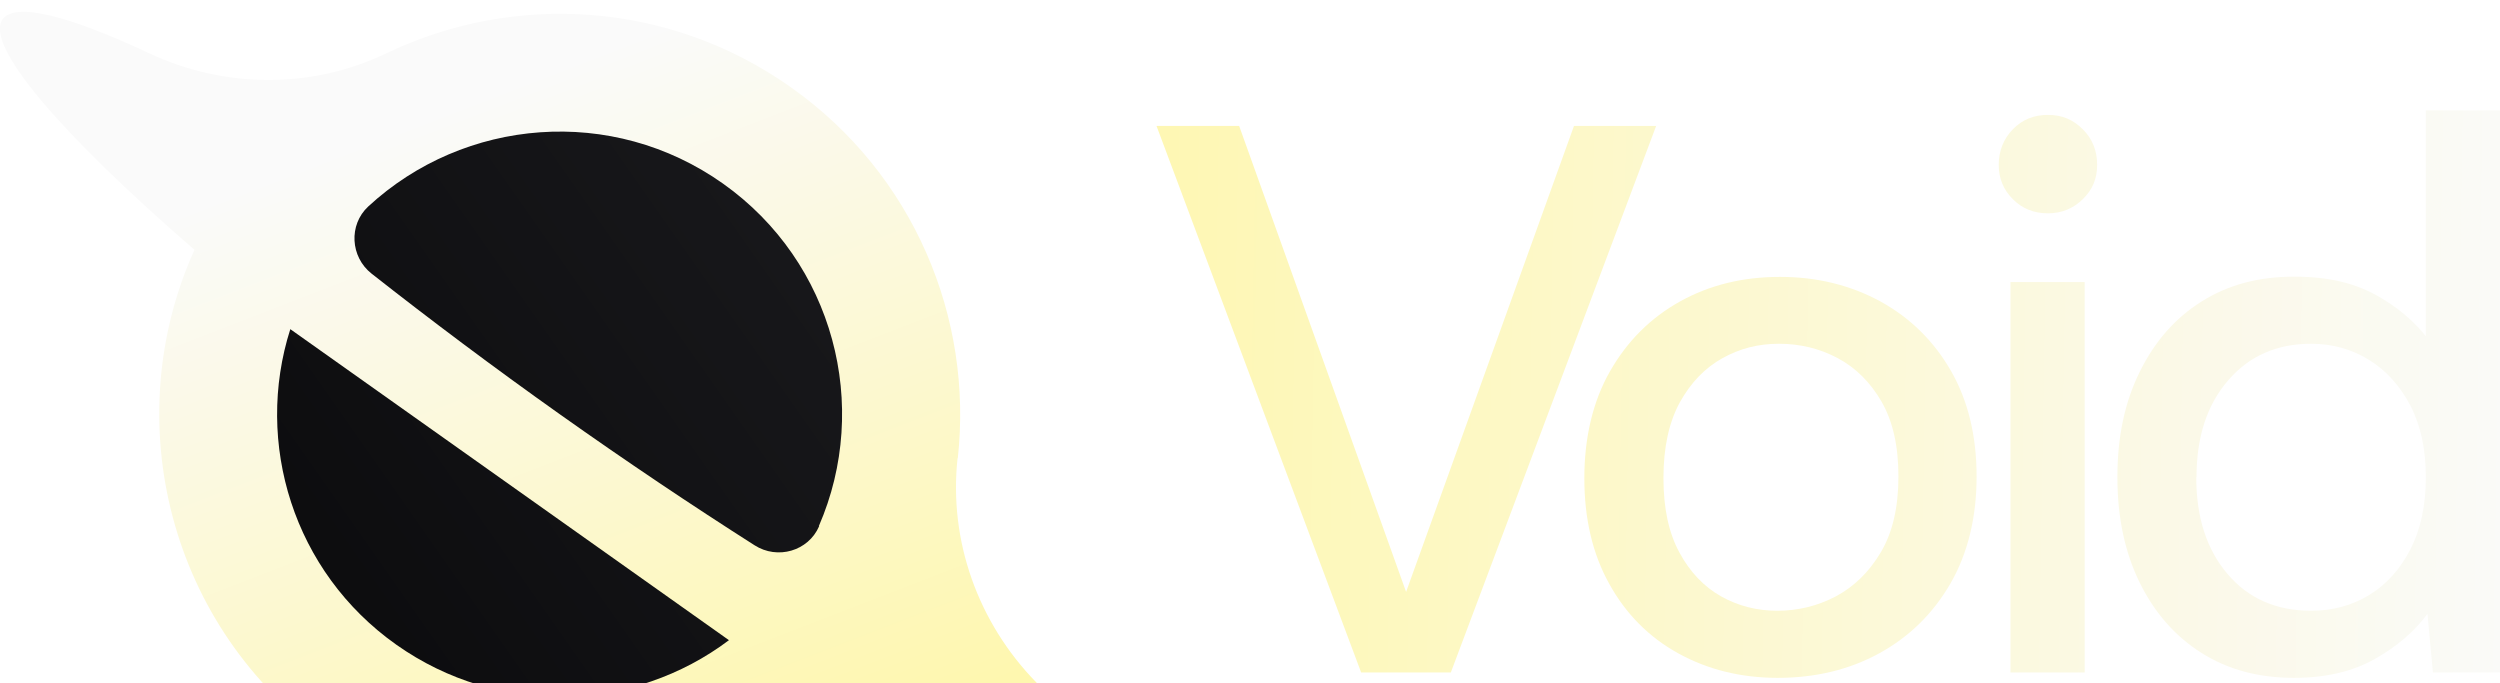
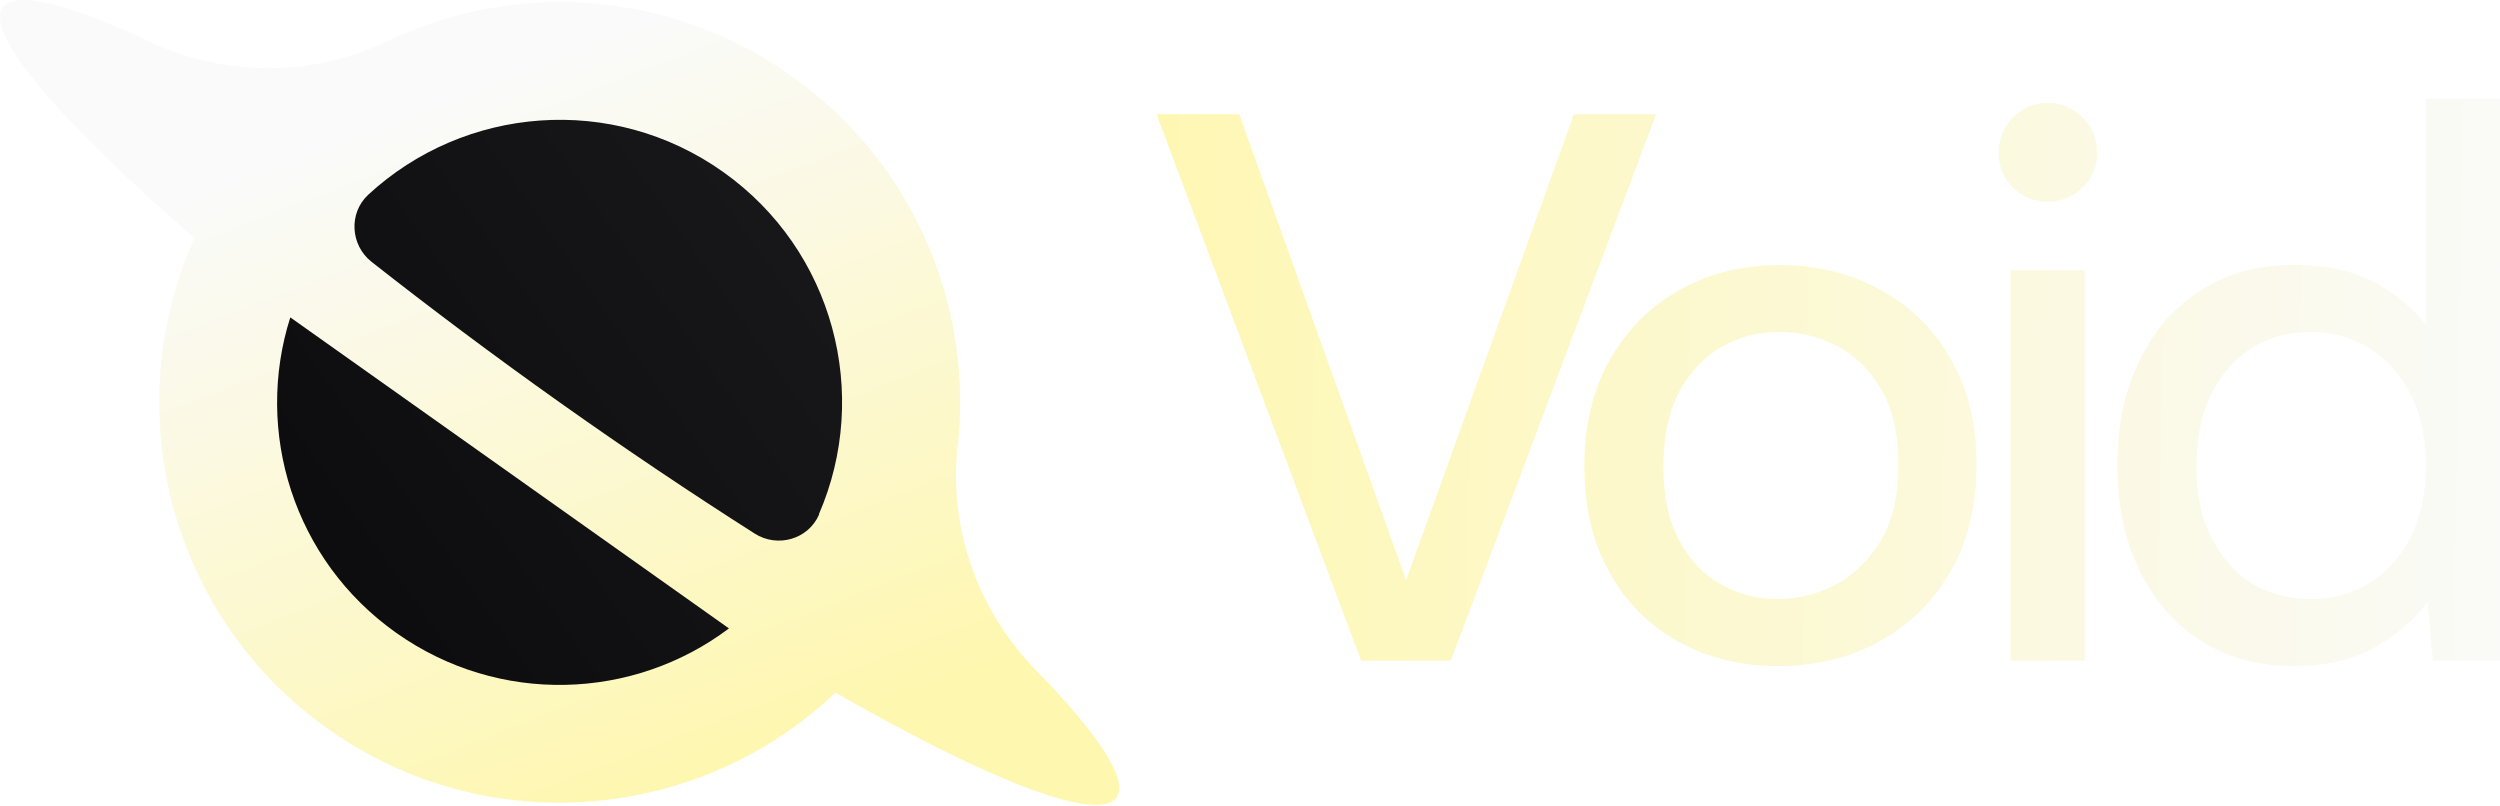
- <svg xmlns="http://www.w3.org/2000/svg" xmlns:xlink="http://www.w3.org/1999/xlink" id="Icons" version="1.1" viewBox="0 -0.5 106.18 29">
+ <svg xmlns="http://www.w3.org/2000/svg" xmlns:xlink="http://www.w3.org/1999/xlink" id="Icons" version="1.1" viewBox="0 0 106.18 34.19">
  <defs>
    <style>
      .st0 {
        fill: url(#Gradiente_sem_nome_602);
      }

      .st1 {
        fill: url(#Gradiente_sem_nome_9);
      }

      .st2 {
        fill: url(#Gradiente_sem_nome_341);
      }

      .st3 {
        fill: url(#Gradiente_sem_nome_732);
      }

      .st4 {
        fill: url(#Gradiente_sem_nome_601);
      }

      .st5 {
        fill: url(#Gradiente_sem_nome_345);
      }

      .st6 {
        fill: url(#Gradiente_sem_nome_342);
      }

      .st7 {
        fill: url(#Gradiente_sem_nome_344);
      }

      .st8 {
        fill: url(#Gradiente_sem_nome_73);
      }

      .st9 {
        fill: url(#Gradiente_sem_nome_34);
      }

      .st10 {
        fill: url(#Gradiente_sem_nome_731);
      }

      .st11 {
        fill: url(#Gradiente_sem_nome_346);
      }

      .st12 {
        fill: url(#Gradiente_sem_nome_60);
      }

      .st13 {
        fill: url(#Gradiente_sem_nome_343);
      }

      .st14 {
        display: none;
      }

      .st15 {
        fill: url(#Gradiente_sem_nome_734);
      }

      .st16 {
        fill: url(#Gradiente_sem_nome_733);
      }
    </style>
    <linearGradient id="Gradiente_sem_nome_34" data-name="Gradiente sem nome 34" x1="6.47" y1="76.39" x2="39.92" y2="59.04" gradientUnits="userSpaceOnUse">
      <stop offset="0" stop-color="#18181b" />
      <stop offset="1" stop-color="#09090b" />
    </linearGradient>
    <linearGradient id="Gradiente_sem_nome_341" data-name="Gradiente sem nome 34" x1="5.62" y1="74.76" x2="39.08" y2="57.41" xlink:href="#Gradiente_sem_nome_34" />
    <linearGradient id="Gradiente_sem_nome_60" data-name="Gradiente sem nome 60" x1="27.55" y1="47.87" x2="16.07" y2="80.02" gradientTransform="translate(41.2 3.32) rotate(35.34)" gradientUnits="userSpaceOnUse">
      <stop offset="0" stop-color="#fef7af" />
      <stop offset="1" stop-color="#fafafa" />
    </linearGradient>
    <linearGradient id="Gradiente_sem_nome_601" data-name="Gradiente sem nome 60" x1="25.67" y1="47.2" x2="14.19" y2="79.35" xlink:href="#Gradiente_sem_nome_60" />
    <linearGradient id="Gradiente_sem_nome_342" data-name="Gradiente sem nome 34" x1="109.21" y1="48.49" x2="49.47" y2="66.49" xlink:href="#Gradiente_sem_nome_34" />
    <linearGradient id="Gradiente_sem_nome_343" data-name="Gradiente sem nome 34" x1="111.81" y1="57.11" x2="52.07" y2="75.11" xlink:href="#Gradiente_sem_nome_34" />
    <linearGradient id="Gradiente_sem_nome_344" data-name="Gradiente sem nome 34" x1="111.83" y1="57.18" x2="52.09" y2="75.18" xlink:href="#Gradiente_sem_nome_34" />
    <linearGradient id="Gradiente_sem_nome_345" data-name="Gradiente sem nome 34" x1="113.22" y1="61.79" x2="53.48" y2="79.79" xlink:href="#Gradiente_sem_nome_34" />
    <linearGradient id="Gradiente_sem_nome_602" data-name="Gradiente sem nome 60" x1="5.28" y1="35.26" x2="-20.61" y2="18.11" xlink:href="#Gradiente_sem_nome_60" />
    <linearGradient id="Gradiente_sem_nome_73" data-name="Gradiente sem nome 73" x1="8.36" y1="30.62" x2="-17.53" y2="13.46" gradientTransform="translate(41.2 3.32) rotate(35.34)" gradientUnits="userSpaceOnUse">
      <stop offset="0" stop-color="#fef7af" />
      <stop offset="1" stop-color="#fafafa" />
    </linearGradient>
    <linearGradient id="Gradiente_sem_nome_346" data-name="Gradiente sem nome 34" x1="-.37" y1="8.5" x2="-11.85" y2="40.66" gradientTransform="translate(41.2 3.32) rotate(35.34)" xlink:href="#Gradiente_sem_nome_34" />
    <linearGradient id="Gradiente_sem_nome_9" data-name="Gradiente sem nome 9" x1="-2.25" y1="7.83" x2="-13.72" y2="39.98" gradientTransform="translate(41.2 3.32) rotate(35.34)" gradientUnits="userSpaceOnUse">
      <stop offset="0" stop-color="#18181b" />
      <stop offset="1" stop-color="#09090b" />
    </linearGradient>
    <linearGradient id="Gradiente_sem_nome_731" data-name="Gradiente sem nome 73" x1="45.29" y1="16.14" x2="108.16" y2="17.19" gradientTransform="matrix(1,0,0,1,0,0)" xlink:href="#Gradiente_sem_nome_73" />
    <linearGradient id="Gradiente_sem_nome_732" data-name="Gradiente sem nome 73" x1="45.23" y1="19.27" x2="108.1" y2="20.31" gradientTransform="matrix(1,0,0,1,0,0)" xlink:href="#Gradiente_sem_nome_73" />
    <linearGradient id="Gradiente_sem_nome_733" data-name="Gradiente sem nome 73" x1="45.3" y1="15.54" x2="108.17" y2="16.59" gradientTransform="matrix(1,0,0,1,0,0)" xlink:href="#Gradiente_sem_nome_73" />
    <linearGradient id="Gradiente_sem_nome_734" data-name="Gradiente sem nome 73" x1="45.3" y1="15.3" x2="108.17" y2="16.34" gradientTransform="matrix(1,0,0,1,0,0)" xlink:href="#Gradiente_sem_nome_73" />
  </defs>
  <g class="st14">
    <g>
      <g>
        <path class="st9" d="M8.26,58.37c-3.28,7.26-1.07,16.07,5.67,20.85s15.79,3.95,21.56-1.55l-27.23-19.31Z" />
        <path class="st2" d="M40.67,67.22c-.38,3.51.87,6.99,3.34,9.52,2.63,2.69,3.94,4.65,3.41,5.39-.78,1.1-5.44-.73-11.93-4.45-4.12-2.35-8.96-5.46-14.04-9.06-5.07-3.6-9.61-7.14-13.19-10.25C2.6,53.47-.67,49.68.11,48.58c.53-.74,2.8-.15,6.21,1.44,3.2,1.5,6.9,1.53,10.09,0,5.39-2.58,11.97-2.24,17.19,1.46s7.72,9.8,7.07,15.74Z" />
      </g>
      <g>
        <path class="st12" d="M12.33,61.74c-1.54,4.83.13,10.31,4.5,13.4s10.08,2.86,14.13-.19l-18.63-13.21Z" />
        <path class="st4" d="M34.79,70.11c-.46,1.06-1.77,1.43-2.74.81-2.67-1.7-5.46-3.57-8.28-5.57s-5.51-4.02-7.99-5.97c-.9-.71-.98-2.07-.14-2.85,4.08-3.77,10.36-4.31,15.07-.97,4.71,3.34,6.28,9.45,4.07,14.54Z" />
      </g>
    </g>
    <g>
      <path class="st6" d="M66.86,53.11h3.48l-8.72,23.21h-3.81l-8.69-23.21h3.51l7.09,19.79,7.13-19.79Z" />
      <path class="st13" d="M75.51,76.55c-1.57,0-2.98-.35-4.23-1.04s-2.23-1.68-2.93-2.95c-.71-1.27-1.06-2.77-1.06-4.49s.36-3.26,1.09-4.54c.73-1.28,1.72-2.27,2.98-2.97s2.67-1.04,4.24-1.04,2.99.35,4.26,1.04c1.27.7,2.27,1.68,3,2.95.73,1.27,1.09,2.77,1.09,4.49s-.37,3.26-1.11,4.54c-.74,1.28-1.75,2.27-3.03,2.97-1.28.7-2.72,1.04-4.31,1.04ZM75.48,73.7c.88,0,1.71-.2,2.49-.61.77-.41,1.41-1.03,1.91-1.87.5-.84.75-1.91.75-3.22s-.24-2.34-.71-3.17c-.48-.83-1.1-1.45-1.87-1.86-.77-.41-1.6-.61-2.49-.61s-1.66.2-2.4.61c-.74.41-1.34,1.03-1.81,1.87-.46.84-.7,1.91-.7,3.22s.23,2.34.68,3.17c.45.83,1.04,1.45,1.77,1.86.73.41,1.53.61,2.39.61Z" />
      <path class="st7" d="M86.98,56.82c-.6,0-1.09-.2-1.49-.6-.4-.4-.6-.88-.6-1.46s.2-1.1.6-1.51c.4-.41.89-.61,1.49-.61s1.07.2,1.48.61c.41.41.61.91.61,1.51s-.2,1.06-.61,1.46c-.41.4-.9.6-1.48.6ZM85.39,59.74h3.15v16.58h-3.15v-16.58Z" />
      <path class="st5" d="M103.39,62.56l-.36.1v-10.21h3.15v23.87h-2.85l-.23-2.49c-.55.75-1.3,1.39-2.24,1.92-.94.53-2.08.8-3.43.8-1.5,0-2.81-.35-3.93-1.06-1.12-.71-1.99-1.7-2.62-2.98-.63-1.28-.95-2.77-.95-4.48s.31-3.19.95-4.48c.63-1.28,1.5-2.28,2.62-2.98,1.12-.71,2.42-1.06,3.93-1.06s2.66.29,3.66.88c1,.59,1.77,1.31,2.3,2.17ZM93.28,68.03c0,1.7.44,3.07,1.33,4.11.88,1.04,2.07,1.56,3.55,1.56.91,0,1.72-.22,2.45-.66.73-.44,1.32-1.09,1.76-1.94.44-.85.66-1.87.66-3.07s-.22-2.21-.66-3.05c-.44-.84-1.03-1.49-1.76-1.94s-1.55-.68-2.45-.68c-1.46,0-2.64.52-3.53,1.56-.9,1.04-1.34,2.41-1.34,4.11Z" />
    </g>
  </g>
  <g>
    <g>
      <g>
        <path class="st0" d="M8.26,10.11c-3.28,7.26-1.07,16.07,5.67,20.85s15.79,3.95,21.56-1.55L8.26,10.11Z" />
        <path class="st8" d="M40.67,18.96c-.38,3.51.87,6.99,3.34,9.52,2.63,2.69,3.94,4.65,3.41,5.39-.78,1.1-5.44-.73-11.93-4.45-4.12-2.35-8.96-5.46-14.04-9.06-5.07-3.6-9.61-7.14-13.19-10.25C2.6,5.21-.67,1.42.11.32.64-.42,2.92.16,6.33,1.76c3.2,1.5,6.9,1.53,10.09,0,5.39-2.58,11.97-2.24,17.19,1.46s7.72,9.8,7.07,15.74Z" />
      </g>
      <g>
        <path class="st11" d="M12.33,13.48c-1.54,4.83.13,10.31,4.5,13.4s10.08,2.86,14.13-.19L12.33,13.48Z" />
        <path class="st1" d="M34.79,21.85c-.46,1.06-1.77,1.43-2.74.81-2.67-1.7-5.46-3.57-8.28-5.57s-5.51-4.02-7.99-5.97c-.9-.71-.98-2.07-.14-2.85,4.08-3.77,10.36-4.31,15.07-.97,4.71,3.34,6.28,9.45,4.07,14.54Z" />
      </g>
    </g>
    <g>
      <path class="st10" d="M66.86,4.85h3.48l-8.72,23.21h-3.81l-8.69-23.21h3.51l7.09,19.79,7.13-19.79Z" />
      <path class="st3" d="M75.51,28.29c-1.57,0-2.98-.35-4.23-1.04s-2.23-1.68-2.93-2.95c-.71-1.27-1.06-2.77-1.06-4.49s.36-3.26,1.09-4.54c.73-1.28,1.72-2.27,2.98-2.97s2.67-1.04,4.24-1.04,2.99.35,4.26,1.04c1.27.7,2.27,1.68,3,2.95.73,1.27,1.09,2.77,1.09,4.49s-.37,3.26-1.11,4.54c-.74,1.28-1.75,2.27-3.03,2.97-1.28.7-2.72,1.04-4.31,1.04ZM75.48,25.44c.88,0,1.71-.2,2.49-.61.77-.41,1.41-1.03,1.91-1.87.5-.84.75-1.91.75-3.22s-.24-2.34-.71-3.17c-.48-.83-1.1-1.45-1.87-1.86-.77-.41-1.6-.61-2.49-.61s-1.66.2-2.4.61c-.74.41-1.34,1.03-1.81,1.87-.46.84-.7,1.91-.7,3.22s.23,2.34.68,3.17c.45.83,1.04,1.45,1.77,1.86.73.41,1.53.61,2.39.61Z" />
      <path class="st16" d="M86.98,8.56c-.6,0-1.09-.2-1.49-.6-.4-.4-.6-.88-.6-1.46s.2-1.1.6-1.51c.4-.41.89-.61,1.49-.61s1.07.2,1.48.61c.41.41.61.91.61,1.51s-.2,1.06-.61,1.46c-.41.4-.9.6-1.48.6ZM85.39,11.48h3.15v16.58h-3.15V11.48Z" />
      <path class="st15" d="M103.39,14.3l-.36.1V4.19h3.15v23.87h-2.85l-.23-2.49c-.55.75-1.3,1.39-2.24,1.92-.94.53-2.08.8-3.43.8-1.5,0-2.81-.35-3.93-1.06-1.12-.71-1.99-1.7-2.62-2.98-.63-1.28-.95-2.77-.95-4.48s.31-3.19.95-4.48c.63-1.28,1.5-2.28,2.62-2.98,1.12-.71,2.42-1.06,3.93-1.06s2.66.29,3.66.88c1,.59,1.77,1.31,2.3,2.17ZM93.28,19.77c0,1.7.44,3.07,1.33,4.11.88,1.04,2.07,1.56,3.55,1.56.91,0,1.72-.22,2.45-.66.73-.44,1.32-1.09,1.76-1.94.44-.85.66-1.87.66-3.07s-.22-2.21-.66-3.05c-.44-.84-1.03-1.49-1.76-1.94s-1.55-.68-2.45-.68c-1.46,0-2.64.52-3.53,1.56-.9,1.04-1.34,2.41-1.34,4.11Z" />
    </g>
  </g>
</svg>
